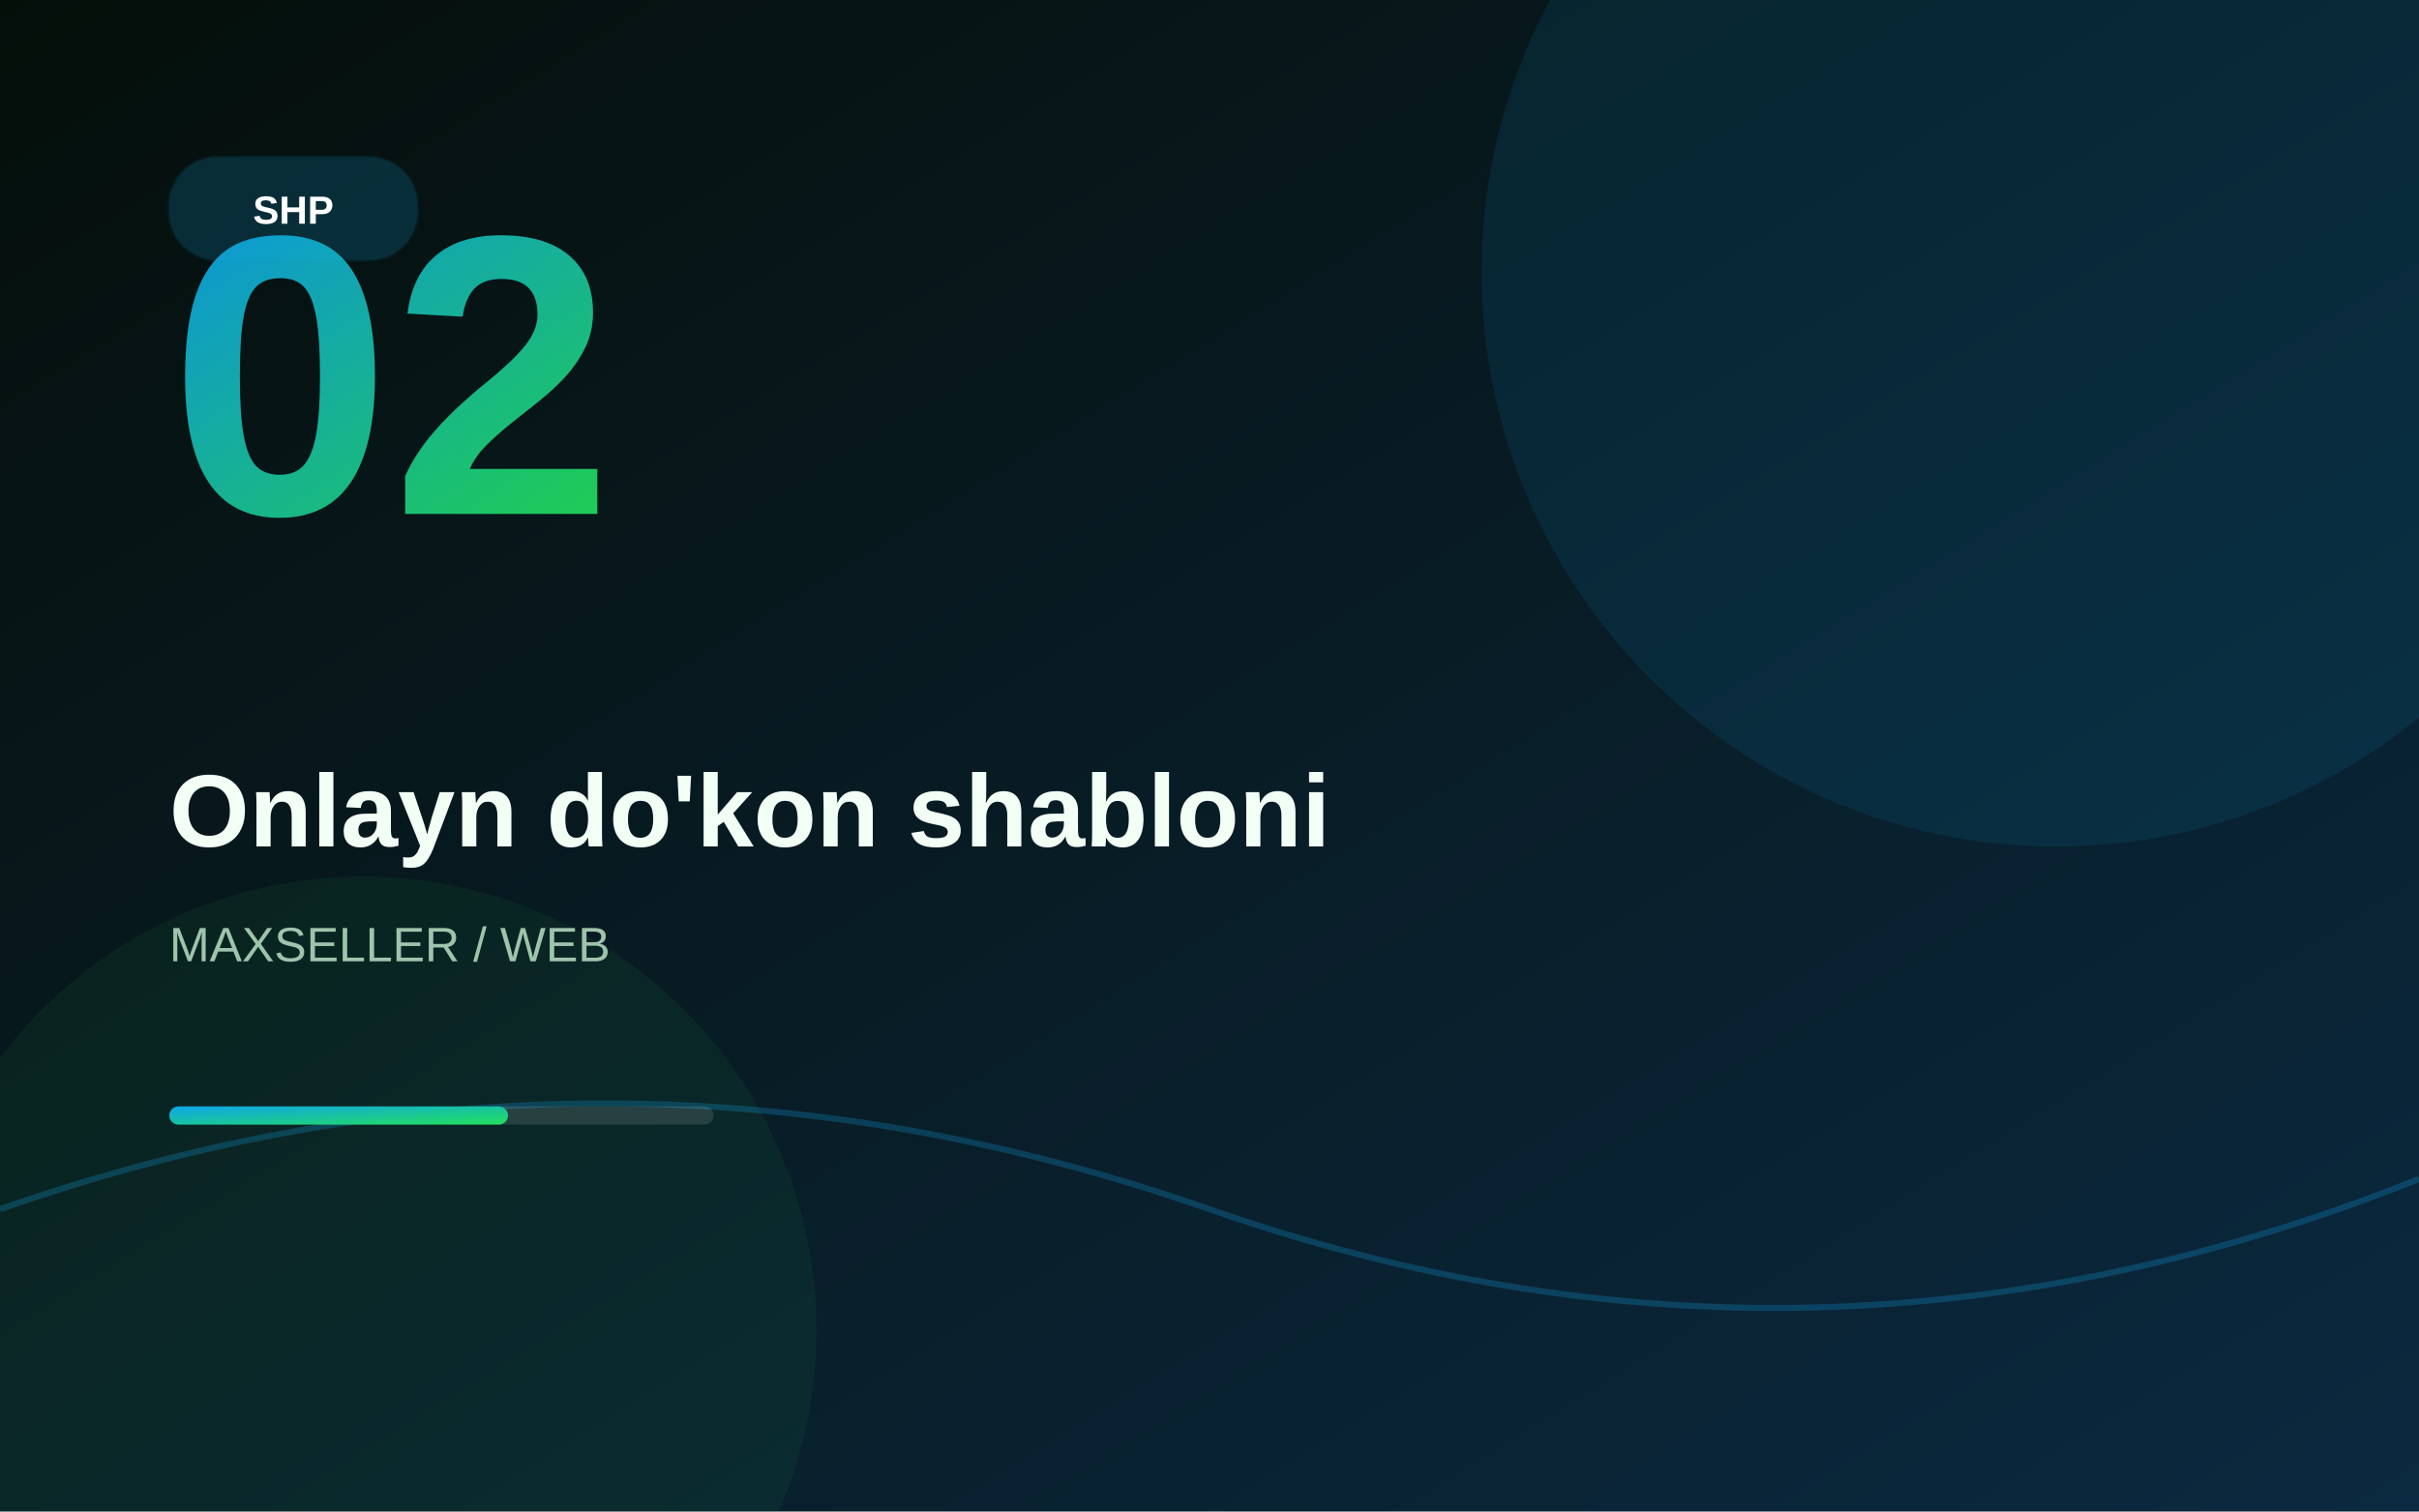
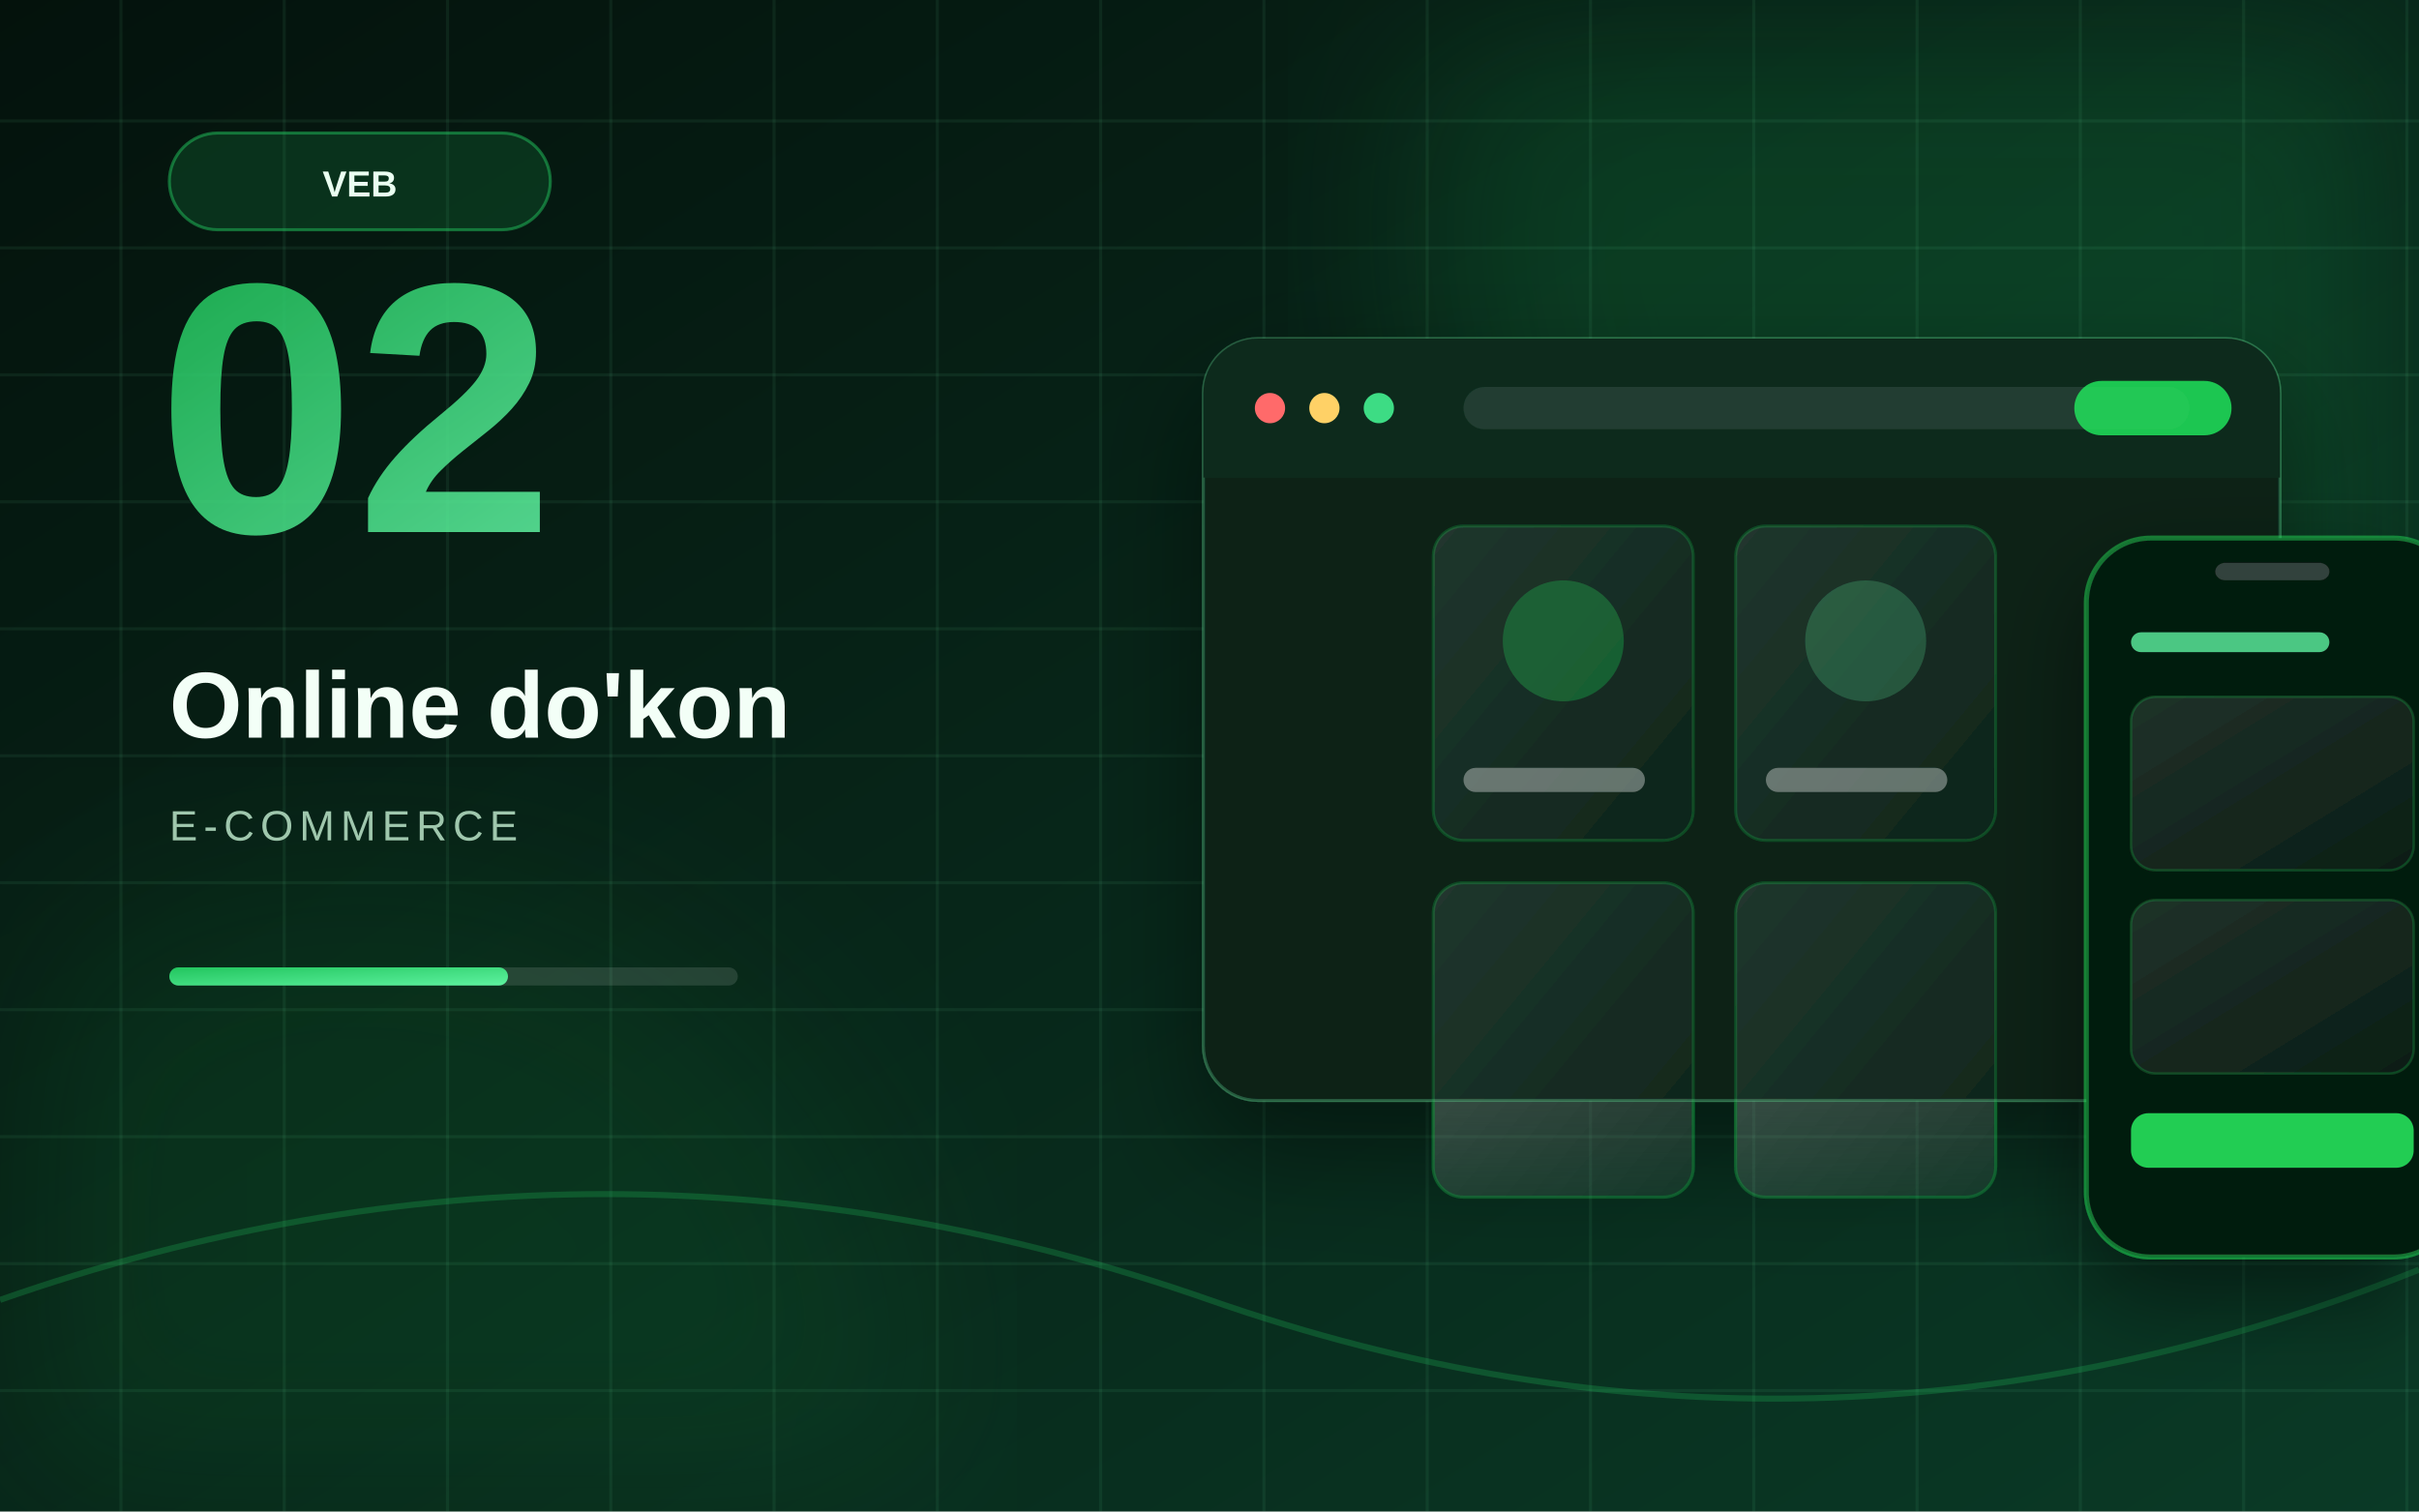
- <svg xmlns="http://www.w3.org/2000/svg" width="800" height="500" viewBox="0 0 800 500" role="img" aria-label="Onlayn do'kon shabloni">
+ <svg xmlns="http://www.w3.org/2000/svg" width="800" height="500" viewBox="0 0 800 500" role="img" aria-label="Online do'kon">
  <defs>
    <linearGradient id="bg" x1="0" y1="0" x2="1" y2="1">
-       <stop offset="0" stop-color="#050f0a" />
-       <stop offset="1" stop-color="#0b2940" />
+       <stop offset="0" stop-color="#04120c" />
+       <stop offset="1" stop-color="#0a3a26" />
    </linearGradient>
    <linearGradient id="acc" x1="0" y1="0" x2="1" y2="1">
-       <stop offset="0" stop-color="#0ea5e9" />
-       <stop offset="1" stop-color="#22e05a" />
+       <stop offset="0" stop-color="#22c55e" />
+       <stop offset="1" stop-color="#5ef2a0" />
    </linearGradient>
+     <linearGradient id="glass" x1="0" y1="0" x2="1" y2="1">
+       <stop offset="0" stop-color="#ffffff" stop-opacity=".10" />
+       <stop offset="1" stop-color="#ffffff" stop-opacity=".02" />
+     </linearGradient>
+     <filter id="blur">
+       <feGaussianBlur stdDeviation="34" />
+     </filter>
+     <filter id="shadow" x="-30%" y="-30%" width="160%" height="180%">
+       <feDropShadow dx="0" dy="16" stdDeviation="18" flood-color="#000" flood-opacity=".45" />
+     </filter>
  </defs>
  <rect width="800" height="500" fill="url(#bg)" />
-   <circle cx="680" cy="90" r="190" fill="#0ea5e9" opacity="0.10" />
-   <circle cx="120" cy="440" r="150" fill="#22e05a" opacity="0.06" />
-   <path d="M0 400 Q 200 330 400 400 T 800 390" fill="none" stroke="#0ea5e9" stroke-width="2" opacity="0.25" />
-   <g transform="translate(56 52)">
-     <rect width="82" height="34" rx="16" fill="#0ea5e9" opacity="0.18" stroke="#0ea5e9" stroke-opacity="0.5" />
-     <text x="41" y="22" text-anchor="middle" font-family="Arial,sans-serif" font-size="13" font-weight="700" fill="#ffffff">SHP</text>
+   <circle cx="690" cy="70" r="220" fill="#22c55e" opacity=".16" filter="url(#blur)" />
+   <circle cx="120" cy="470" r="180" fill="#22e05a" opacity=".08" filter="url(#blur)" />
+   <g stroke="#7dffb2" stroke-opacity=".07" stroke-width="1">
+     <line x1="0" y1="40" x2="800" y2="40" />
+     <line x1="0" y1="82" x2="800" y2="82" />
+     <line x1="0" y1="124" x2="800" y2="124" />
+     <line x1="0" y1="166" x2="800" y2="166" />
+     <line x1="0" y1="208" x2="800" y2="208" />
+     <line x1="0" y1="250" x2="800" y2="250" />
+     <line x1="0" y1="292" x2="800" y2="292" />
+     <line x1="0" y1="334" x2="800" y2="334" />
+     <line x1="0" y1="376" x2="800" y2="376" />
+     <line x1="0" y1="418" x2="800" y2="418" />
+     <line x1="0" y1="460" x2="800" y2="460" />
+     <line x1="40" y1="0" x2="40" y2="500" />
+     <line x1="94" y1="0" x2="94" y2="500" />
+     <line x1="148" y1="0" x2="148" y2="500" />
+     <line x1="202" y1="0" x2="202" y2="500" />
+     <line x1="256" y1="0" x2="256" y2="500" />
+     <line x1="310" y1="0" x2="310" y2="500" />
+     <line x1="364" y1="0" x2="364" y2="500" />
+     <line x1="418" y1="0" x2="418" y2="500" />
+     <line x1="472" y1="0" x2="472" y2="500" />
+     <line x1="526" y1="0" x2="526" y2="500" />
+     <line x1="580" y1="0" x2="580" y2="500" />
+     <line x1="634" y1="0" x2="634" y2="500" />
+     <line x1="688" y1="0" x2="688" y2="500" />
+     <line x1="742" y1="0" x2="742" y2="500" />
+     <line x1="796" y1="0" x2="796" y2="500" />
  </g>
-   <text x="56" y="170" font-family="Arial,sans-serif" font-size="132" font-weight="800" fill="url(#acc)" opacity="0.9">02</text>
-   <text x="56" y="280" font-family="Arial,sans-serif" font-size="34" font-weight="700" fill="#f2fff5">Onlayn do'kon shabloni</text>
-   <text x="56" y="318" font-family="Arial,sans-serif" font-size="16" fill="#9fc4ac">MAXSELLER / WEB</text>
-   <g transform="translate(56 366)">
-     <rect width="180" height="6" rx="3" fill="#ffffff" opacity="0.12" />
-     <rect width="112" height="6" rx="3" fill="url(#acc)" />
+   <path d="M0 430 Q 200 360 400 430 T 800 420" fill="none" stroke="#22c55e" stroke-opacity=".25" stroke-width="2" />
+   <g>
+     <rect x="56" y="44" width="126" height="32" rx="16" fill="#22c55e" fill-opacity=".16" stroke="#22c55e" stroke-opacity=".5" />
+     <text x="119" y="65" text-anchor="middle" font-family="Arial,sans-serif" font-size="12" font-weight="700" fill="#eafff1">VEB</text>
+     <text x="52" y="176" font-family="Arial,sans-serif" font-size="118" font-weight="800" fill="url(#acc)" opacity=".85">02</text>
+     <text x="56" y="244" font-family="Arial,sans-serif" font-size="31" font-weight="700" fill="#f3fff7">Online do'kon</text>
+     <text x="56" y="278" font-family="Arial,sans-serif" font-size="14" letter-spacing="2" fill="#9fc7ad">E-COMMERCE</text>
+     <rect x="56" y="320" width="188" height="6" rx="3" fill="#ffffff" opacity=".12" />
+     <rect x="56" y="320" width="112" height="6" rx="3" fill="url(#acc)" />
+   </g>
+   <g transform="translate(398 112) scale(1)" filter="url(#shadow)">
+     <rect width="356" height="252" rx="18" fill="#082016" stroke="#7dffb2" stroke-opacity=".25" />
+     <path d="M0 18 A18 18 0 0 1 18 0 H338 A18 18 0 0 1 356 18 V46 H0 Z" fill="#0d2c1e" />
+     <circle cx="22" cy="23" r="5" fill="#ff6b6b" />
+     <circle cx="40" cy="23" r="5" fill="#ffd166" />
+     <circle cx="58" cy="23" r="5" fill="#3ddc84" />
+     <rect x="86" y="16" width="240" height="14" rx="7" fill="#ffffff" opacity=".08" />
+     <rect x="288" y="14" width="52" height="18" rx="9" fill="#22e05a" opacity=".85" />
+     <rect x="76" y="62" width="86" height="104" rx="10" fill="url(#glass)" stroke="#22e05a" stroke-opacity=".22" />
+     <rect x="176" y="62" width="86" height="104" rx="10" fill="url(#glass)" stroke="#22e05a" stroke-opacity=".22" />
+     <rect x="76" y="180" width="86" height="104" rx="10" fill="url(#glass)" stroke="#22e05a" stroke-opacity=".22" />
+     <rect x="176" y="180" width="86" height="104" rx="10" fill="url(#glass)" stroke="#22e05a" stroke-opacity=".22" />
+     <circle cx="119" cy="100" r="20" fill="#22e05a" opacity=".28" />
+     <circle cx="219" cy="100" r="20" fill="#5ef2a0" opacity=".22" />
+     <rect x="86" y="142" width="60" height="8" rx="4" fill="#ffffff" opacity=".35" />
+     <rect x="186" y="142" width="60" height="8" rx="4" fill="#ffffff" opacity=".35" />
+   </g>
+   <g transform="translate(690 178) scale(0.82)" filter="url(#shadow)">
+     <rect width="150" height="290" rx="26" fill="#061a11" stroke="#22e05a" stroke-opacity=".45" stroke-width="2" />
+     <rect x="52" y="10" width="46" height="7" rx="4" fill="#ffffff" opacity=".18" />
+     <rect x="18" y="38" width="80" height="8" rx="4" fill="#5ef2a0" opacity=".8" />
+     <rect x="18" y="64" width="114" height="70" rx="10" fill="url(#glass)" stroke="#22e05a" stroke-opacity=".22" />
+     <rect x="18" y="146" width="114" height="70" rx="10" fill="url(#glass)" stroke="#22e05a" stroke-opacity=".22" />
+     <rect x="18" y="232" width="114" height="22" rx="7" fill="#22e05a" opacity=".9" />
  </g>
</svg>
